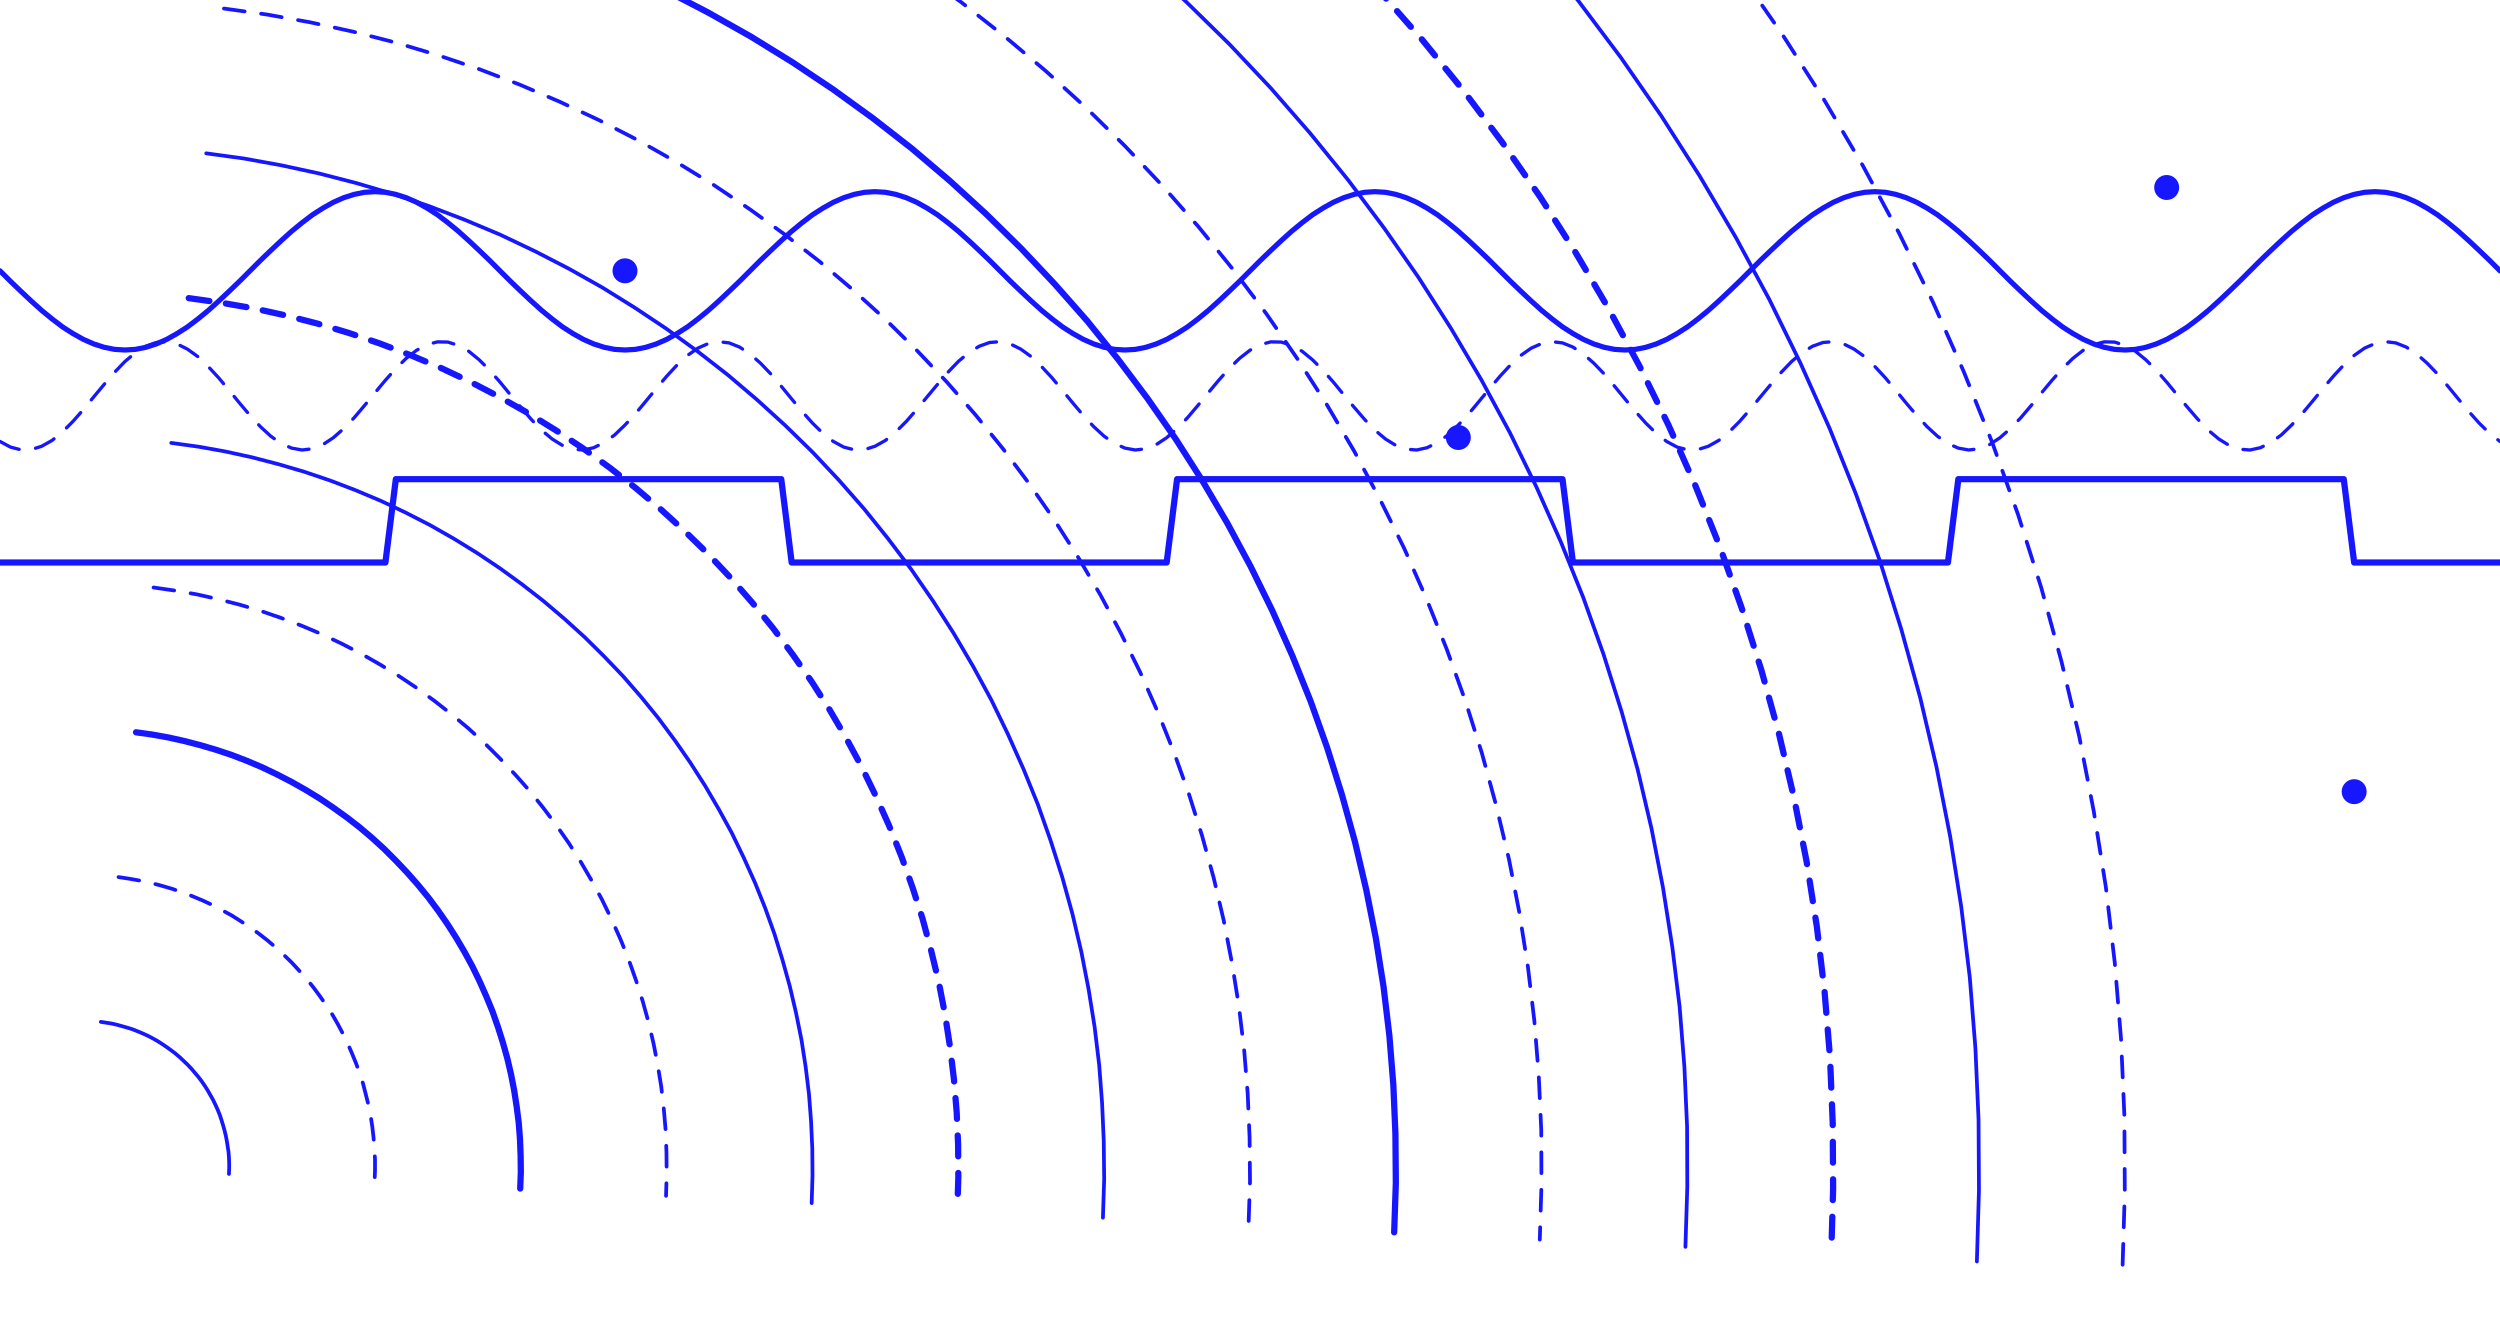
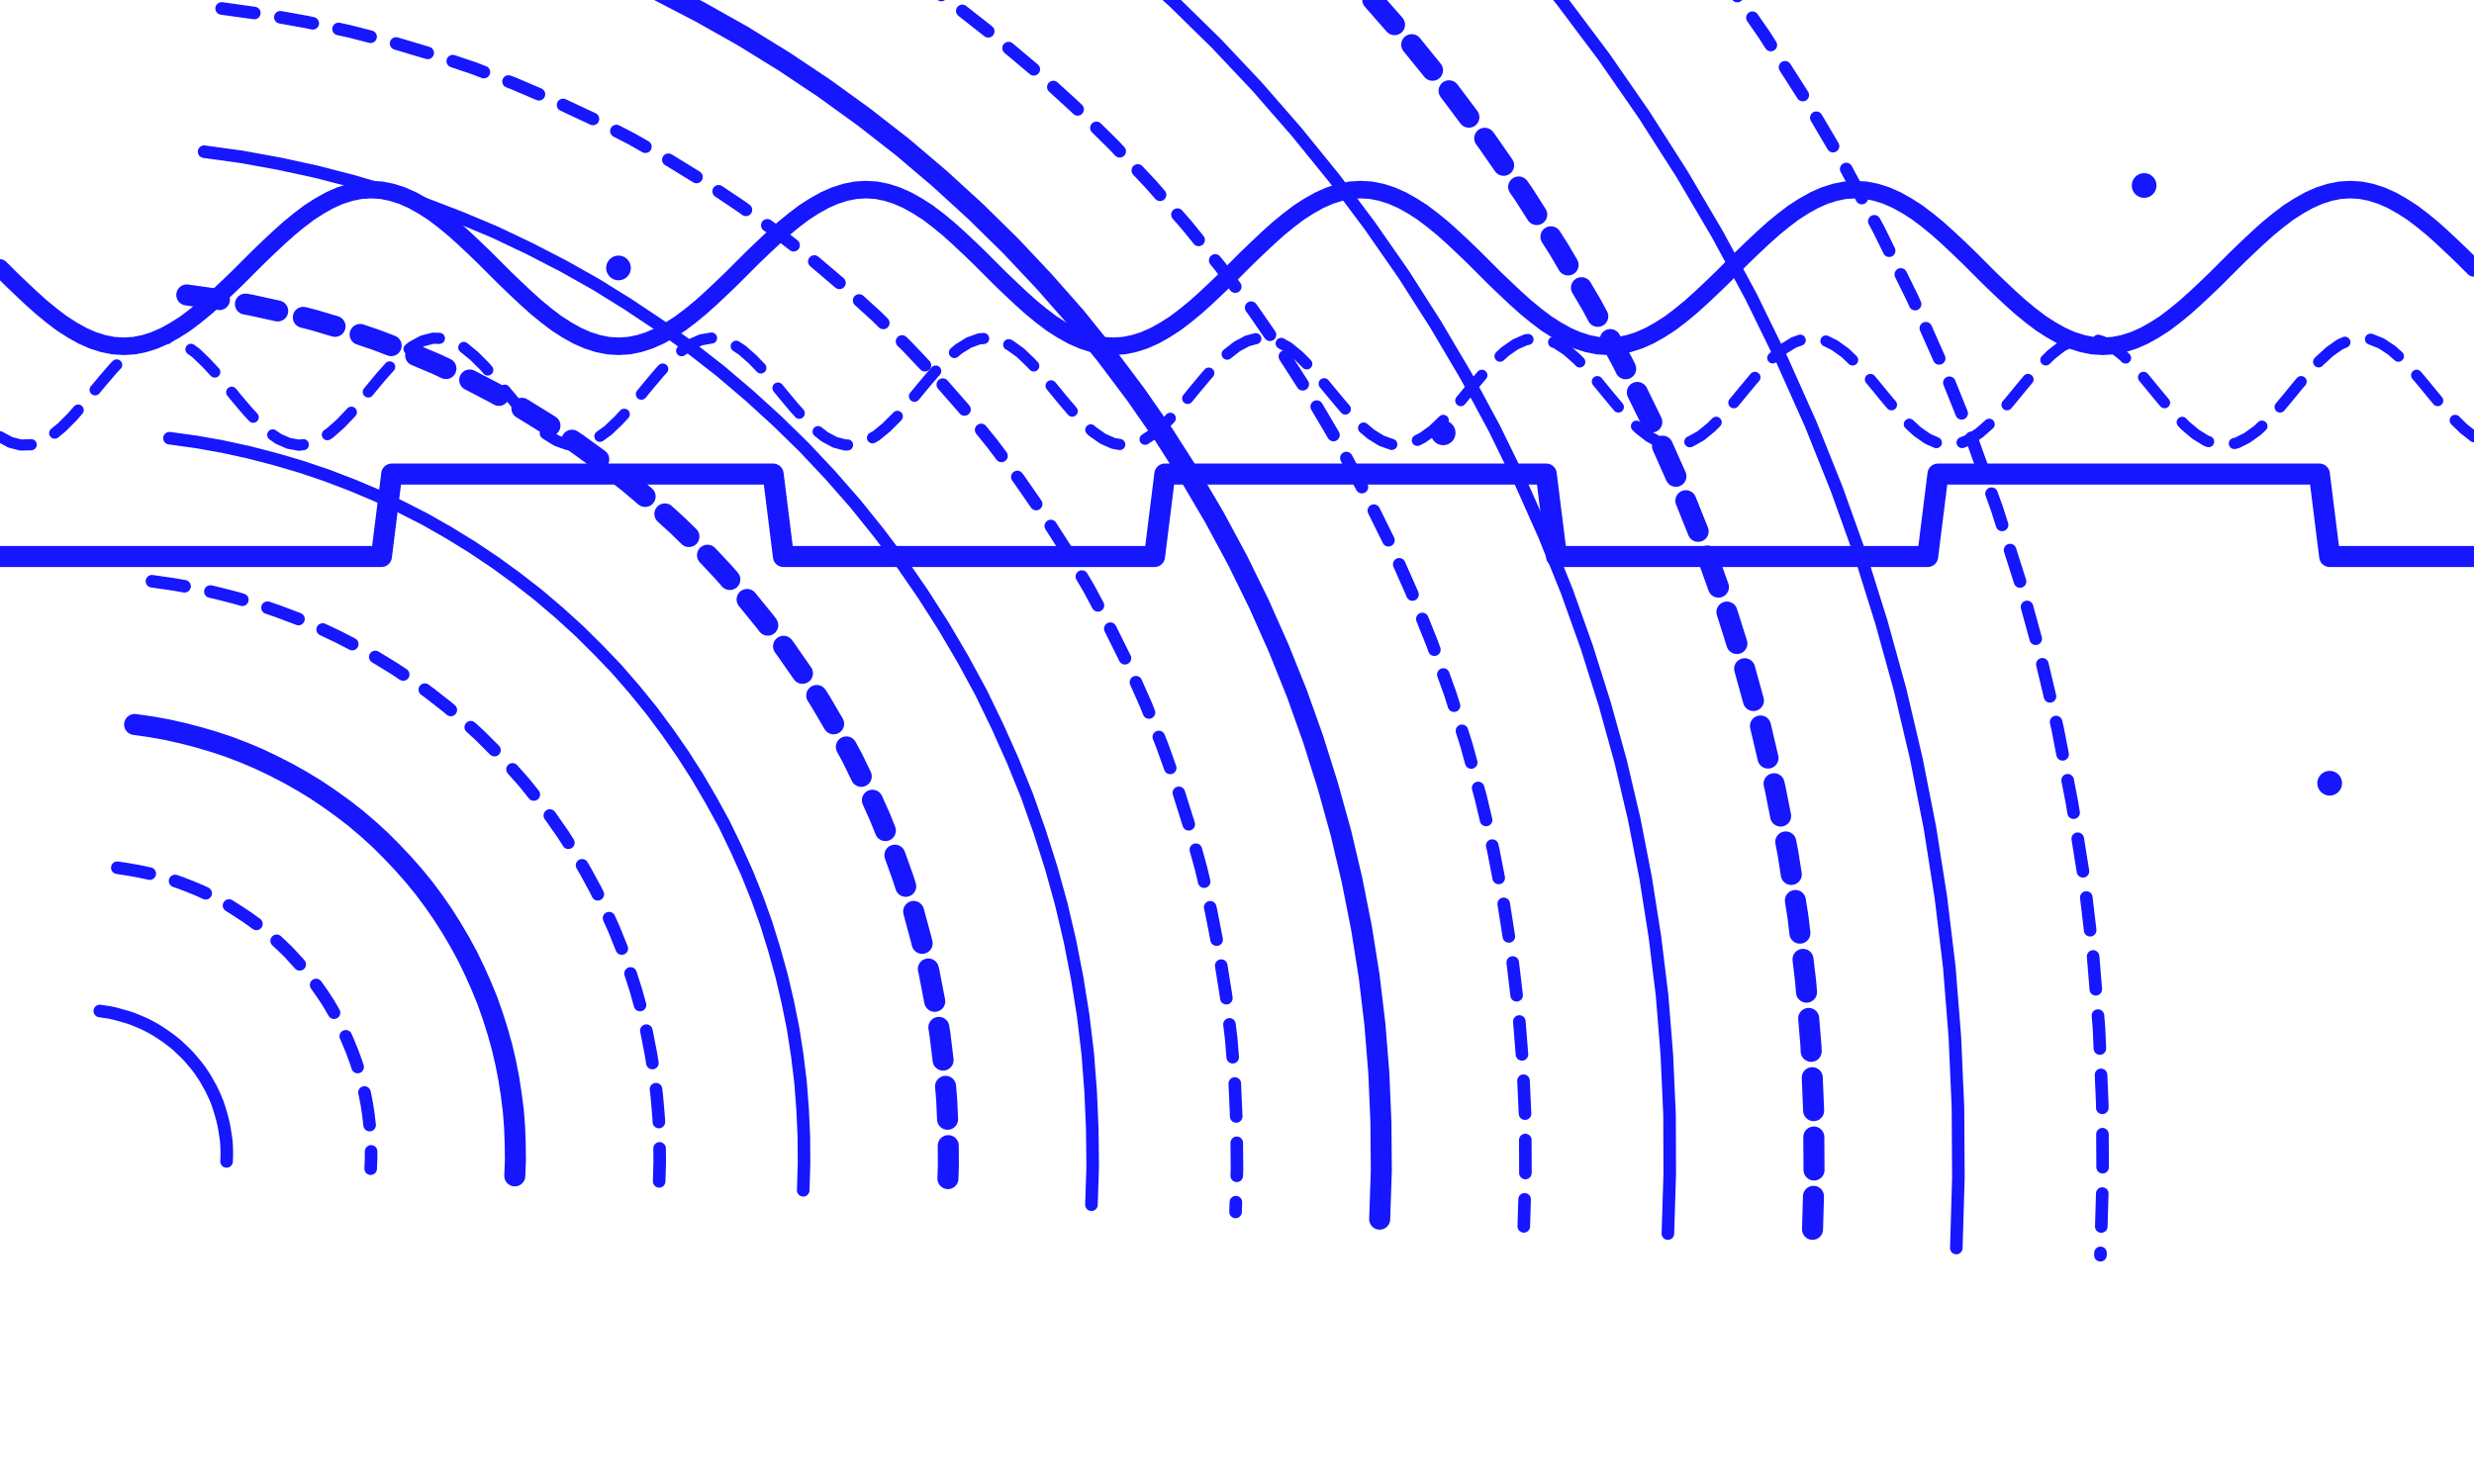
- <svg xmlns="http://www.w3.org/2000/svg" viewBox="0 0 1200 640" width="1200" height="640">
-   <path d="M48.4 490.5L51 490.9L53.6 491.3L56.2 491.9L58.7 492.6L61.2 493.3L63.7 494.1L66.2 495.1L68.6 496.1L71 497.2L73.3 498.4L75.6 499.7L77.8 501.1L80 502.6L82.1 504.1L84.2 505.7L86.2 507.4L88.1 509.2L90 511L91.8 512.9L93.5 514.9L95.2 516.9L96.8 519L98.3 521.2L99.7 523.4L101 525.7L102.3 528L103.4 530.3L104.5 532.7L105.5 535.2L106.3 537.6L107.1 540.2L107.8 542.7L108.4 545.2L108.9 547.8L109.3 550.4L109.7 553L109.9 555.6L110 558.3L110 560.9L109.9 563.5" fill="none" stroke="#1616FF" stroke-width="1.8" stroke-linejoin="round" stroke-linecap="round" />
-   <path d="M56.9 421L62.1 421.8L67.2 422.7L72.4 423.8L77.4 425.1L82.5 426.6L87.5 428.3L92.4 430.2L97.2 432.2L101.9 434.4L106.6 436.9L111.2 439.4L115.6 442.2L120 445.1L124.3 448.2L128.4 451.4L132.4 454.8L136.3 458.4L140 462L143.6 465.9L147.1 469.8L150.4 473.9L153.5 478.1L156.5 482.4L159.4 486.8L162 491.3L164.5 496L166.8 500.7L168.9 505.5L170.9 510.4L172.7 515.3L174.3 520.3L175.6 525.4L176.9 530.5L177.9 535.6L178.7 540.8L179.3 546L179.7 551.3L180 556.5L180 561.7L179.8 567" fill="none" stroke="#1616FF" stroke-width="1.8" stroke-dasharray="10 8" stroke-linejoin="round" stroke-linecap="round" />
-   <path d="M65.3 351.5L73.1 352.6L80.9 354L88.5 355.7L96.2 357.7L103.7 359.9L111.2 362.4L118.5 365.2L125.8 368.3L132.9 371.7L139.9 375.3L146.8 379.2L153.5 383.3L160 387.7L166.4 392.3L172.6 397.1L178.6 402.2L184.4 407.5L190 413.1L195.4 418.8L200.6 424.7L205.6 430.8L210.3 437.1L214.8 443.6L219 450.2L223 457L226.8 464L230.2 471L233.4 478.2L236.4 485.5L239 492.9L241.4 500.5L243.5 508L245.3 515.7L246.8 523.4L248 531.2L249 539L249.6 546.9L249.9 554.8L250 562.6L249.7 570.5" fill="none" stroke="#1616FF" stroke-width="3" stroke-linejoin="round" stroke-linecap="round" />
-   <path d="M73.7 282L84.1 283.5L94.5 285.3L104.7 287.6L114.9 290.2L125 293.2L134.9 296.6L144.7 300.3L154.4 304.4L163.9 308.9L173.2 313.7L182.3 318.9L191.3 324.4L200 330.2L208.5 336.4L216.8 342.9L224.8 349.6L232.6 356.7L240 364.1L247.2 371.7L254.2 379.6L260.8 387.8L267.1 396.2L273.1 404.8L278.7 413.6L284 422.7L289 431.9L293.6 441.4L297.9 451L301.8 460.7L305.3 470.6L308.5 480.6L311.3 490.7L313.7 500.9L315.7 511.2L317.4 521.6L318.6 532L319.5 542.5L319.9 553L320 563.5L319.7 574" fill="none" stroke="#1616FF" stroke-width="1.8" stroke-dasharray="10 8" stroke-linejoin="round" stroke-linecap="round" />
-   <path d="M82.2 212.6L95.2 214.4L108.1 216.7L120.9 219.5L133.6 222.8L146.2 226.5L158.6 230.7L170.9 235.4L183 240.5L194.8 246.1L206.5 252.1L217.9 258.6L229.1 265.5L240 272.8L250.6 280.5L261 288.6L271 297.1L280.7 305.9L290 315.1L299.1 324.6L307.7 334.5L316 344.7L323.8 355.2L331.3 366L338.4 377.1L345 388.4L351.3 399.9L357 411.7L362.4 423.7L367.3 435.9L371.7 448.2L375.6 460.8L379.1 473.4L382.1 486.2L384.7 499.1L386.7 512L388.3 525.1L389.3 538.1L389.9 551.3L390 564.4L389.6 577.5" fill="none" stroke="#1616FF" stroke-width="1.8" stroke-linejoin="round" stroke-linecap="round" />
-   <path d="M90.6 143.1L106.2 145.3L121.7 148L137.1 151.4L152.3 155.3L167.4 159.8L182.4 164.9L197.1 170.5L211.6 176.6L225.8 183.3L239.8 190.6L253.5 198.3L266.9 206.6L280 215.3L292.8 224.6L305.2 234.3L317.2 244.5L328.8 255.1L340.1 266.1L350.9 277.6L361.2 289.4L371.2 301.7L380.6 314.3L389.6 327.2L398.1 340.5L406 354L413.5 367.9L420.4 382.1L426.8 396.4L432.7 411.1L438 425.9L442.8 440.9L446.9 456.1L450.6 471.4L453.6 486.9L456 502.4L457.9 518.1L459.2 533.8L459.9 549.5L460 565.2L459.5 581" fill="none" stroke="#1616FF" stroke-width="3" stroke-dasharray="10 8" stroke-linejoin="round" stroke-linecap="round" />
-   <path d="M99 73.6L117.2 76.1L135.3 79.4L153.3 83.3L171.1 87.9L188.7 93.1L206.1 99L223.3 105.6L240.2 112.7L256.8 120.6L273.1 129L289.1 138L304.7 147.7L320 157.9L334.9 168.7L349.4 180L363.4 191.9L377 204.3L390.1 217.1L402.7 230.5L414.8 244.3L426.3 258.6L437.4 273.3L447.8 288.4L457.7 303.9L467 319.7L475.8 335.9L483.8 352.4L491.3 369.2L498.2 386.2L504.3 403.5L509.9 421.1L514.8 438.8L519 456.7L522.5 474.7L525.4 492.8L527.6 511.1L529 529.4L529.8 547.8L530 566.1L529.4 584.5" fill="none" stroke="#1616FF" stroke-width="1.8" stroke-linejoin="round" stroke-linecap="round" />
-   <path d="M107.5 4.1L128.3 7L148.9 10.7L169.5 15.2L189.8 20.4L209.9 26.4L229.8 33.1L249.4 40.6L268.8 48.9L287.8 57.8L306.4 67.4L324.7 77.8L342.6 88.8L360 100.5L377 112.8L393.6 125.7L409.6 139.3L425.1 153.4L440.1 168.2L454.5 183.4L468.3 199.2L481.5 215.5L494.1 232.3L506.1 249.6L517.4 267.3L528.1 285.4L538 303.9L547.3 322.7L555.8 341.9L563.6 361.4L570.7 381.2L577 401.2L582.6 421.5L587.4 441.9L591.4 462.5L594.7 483.2L597.2 504.1L598.9 525L599.8 546L600 567L599.3 588" fill="none" stroke="#1616FF" stroke-width="1.8" stroke-dasharray="10 8" stroke-linejoin="round" stroke-linecap="round" />
-   <path d="M115.9 -65.4L139.3 -62.1L162.6 -58L185.6 -52.9L208.5 -47L231.2 -40.3L253.5 -32.7L275.6 -24.3L297.3 -15L318.7 -5L339.7 5.9L360.3 17.5L380.4 29.9L400 43L419.2 56.9L437.8 71.4L455.8 86.7L473.2 102.6L490.1 119.2L506.3 136.4L521.9 154.1L536.7 172.5L550.9 191.4L564.4 210.8L577.1 230.7L589.1 251.1L600.3 271.9L610.7 293.1L620.3 314.7L629.1 336.6L637 358.8L644.1 381.4L650.4 404.1L655.8 427.1L660.4 450.3L664.1 473.6L666.9 497.1L668.8 520.7L669.8 544.3L670 567.9L669.2 591.5" fill="none" stroke="#1616FF" stroke-width="3" stroke-linejoin="round" stroke-linecap="round" />
-   <path d="M124.4 -134.9L150.3 -131.2L176.2 -126.6L201.8 -121L227.2 -114.5L252.4 -107L277.3 -98.6L301.8 -89.2L325.9 -78.9L349.7 -67.8L373 -55.7L395.9 -42.8L418.2 -29L440 -14.4L461.3 1L481.9 17.2L502 34.1L521.4 51.8L540.1 70.2L558.1 89.3L575.4 109L591.9 129.4L607.7 150.4L622.6 172L636.8 194.1L650.1 216.7L662.5 239.9L674.1 263.4L684.7 287.4L694.5 311.8L703.4 336.5L711.3 361.5L718.2 386.8L724.3 412.4L729.3 438.1L733.4 464.1L736.5 490.1L738.6 516.3L739.8 542.5L739.9 568.7L739.1 595" fill="none" stroke="#1616FF" stroke-width="1.8" stroke-dasharray="10 8" stroke-linejoin="round" stroke-linecap="round" />
-   <path d="M132.8 -204.4L161.4 -200.4L189.8 -195.3L218 -189.1L246 -181.9L273.6 -173.7L301 -164.4L328 -154.1L354.5 -142.8L380.7 -130.5L406.3 -117.3L431.4 -103.1L456 -87.9L480 -71.9L503.4 -54.9L526.1 -37.1L548.2 -18.5L569.5 1L590.1 21.2L609.9 42.2L628.9 64L647.1 86.4L664.4 109.5L680.9 133.2L696.4 157.5L711.1 182.4L724.8 207.8L737.5 233.8L749.2 260.1L760 286.9L769.7 314.1L778.4 341.7L786.1 369.5L792.7 397.6L798.2 425.9L802.7 454.5L806.2 483.1L808.5 511.9L809.8 540.8L809.9 569.6L809 598.5" fill="none" stroke="#1616FF" stroke-width="1.8" stroke-linejoin="round" stroke-linecap="round" />
-   <path d="M141.2 -273.9L172.4 -269.5L203.4 -264L234.2 -257.2L264.7 -249.4L294.9 -240.4L324.7 -230.3L354.1 -219L383.1 -206.7L411.6 -193.3L439.6 -178.9L467 -163.4L493.9 -146.8L520 -129.3L545.5 -110.8L570.3 -91.4L594.4 -71.1L617.7 -49.8L640.1 -27.8L661.7 -4.8L682.5 18.9L702.3 43.3L721.2 68.5L739.2 94.4L756.1 120.9L772.1 148.1L787 175.8L800.9 204.1L813.7 232.9L825.4 262.1L836 291.8L845.5 321.8L853.9 352.2L861.1 382.8L867.2 413.7L872.1 444.9L875.8 476.1L878.4 507.5L879.7 539L879.9 570.5L879 602" fill="none" stroke="#1616FF" stroke-width="3" stroke-dasharray="10 8" stroke-linejoin="round" stroke-linecap="round" />
-   <path d="M149.7 -343.4L183.4 -338.6L217 -332.6L250.4 -325.3L283.4 -316.8L316.1 -307.1L348.4 -296.1L380.3 -284L411.7 -270.6L442.6 -256.1L472.9 -240.4L502.6 -223.6L531.7 -205.7L560 -186.8L587.7 -166.7L614.5 -145.7L640.6 -123.7L665.8 -100.7L690.1 -76.7L713.5 -51.9L736 -26.2L757.5 0.3L778 27.6L797.4 55.6L815.8 84.4L833.1 113.8L849.3 143.8L864.3 174.5L878.2 205.6L890.9 237.3L902.4 269.4L912.6 302L921.7 334.9L929.5 368.1L936.1 401.6L941.4 435.3L945.5 469.2L948.2 503.2L949.7 537.3L949.9 571.4L948.9 605.5" fill="none" stroke="#1616FF" stroke-width="1.8" stroke-linejoin="round" stroke-linecap="round" />
-   <path d="M158.1 -412.9L194.5 -407.7L230.7 -401.3L266.6 -393.5L302.1 -384.3L337.4 -373.8L372.2 -362L406.5 -348.9L440.3 -334.5L473.6 -318.9L506.2 -302L538.2 -283.9L569.5 -264.6L600 -244.2L629.8 -222.6L658.7 -200L686.8 -176.3L713.9 -151.5L740.1 -125.7L765.3 -99L789.5 -71.3L812.7 -42.8L834.7 -13.4L855.7 16.8L875.5 47.8L894.1 79.4L911.5 111.8L927.7 144.8L942.6 178.4L956.3 212.5L968.7 247.1L979.8 282.1L989.5 317.5L998 353.3L1005 389.4L1010.8 425.7L1015.1 462.2L1018.1 498.8L1019.7 535.5L1019.9 572.2L1018.8 609" fill="none" stroke="#1616FF" stroke-width="1.8" stroke-dasharray="10 8" stroke-linejoin="round" stroke-linecap="round" />
-   <path d="M0 130L5 135L10 139.8L15 144.5L20 149L25 153.1L30 156.9L35 160.1L40 162.9L45 165.1L50 166.7L55 167.7L60 168L65 167.7L70 166.7L75 165.1L80 162.9L85 160.1L90 156.9L95 153.1L100 149L105 144.5L110 139.8L115 135L120 130L125 125L130 120.2L135 115.5L140 111L145 106.9L150 103.1L155 99.9L160 97.1L165 94.9L170 93.3L175 92.3L180 92L185 92.3L190 93.3L195 94.9L200 97.1L205 99.9L210 103.1L215 106.9L220 111L225 115.5L230 120.2L235 125L240 130L245 135L250 139.8L255 144.5L260 149L265 153.1L270 156.9L275 160.1L280 162.9L285 165.1L290 166.7L295 167.7L300 168L305 167.7L310 166.7L315 165.1L320 162.9L325 160.1L330 156.9L335 153.1L340 149L345 144.5L350 139.8L355 135L360 130L365 125L370 120.2L375 115.5L380 111L385 106.9L390 103.1L395 99.9L400 97.1L405 94.9L410 93.3L415 92.3L420 92L425 92.3L430 93.3L435 94.9L440 97.1L445 99.9L450 103.1L455 106.9L460 111L465 115.5L470 120.2L475 125L480 130L485 135L490 139.8L495 144.5L500 149L505 153.1L510 156.9L515 160.1L520 162.9L525 165.1L530 166.7L535 167.7L540 168L545 167.7L550 166.7L555 165.1L560 162.9L565 160.1L570 156.9L575 153.1L580 149L585 144.5L590 139.8L595 135L600 130L605 125L610 120.2L615 115.5L620 111L625 106.9L630 103.1L635 99.9L640 97.1L645 94.9L650 93.3L655 92.3L660 92L665 92.3L670 93.3L675 94.9L680 97.1L685 99.9L690 103.1L695 106.9L700 111L705 115.5L710 120.2L715 125L720 130L725 135L730 139.8L735 144.5L740 149L745 153.1L750 156.9L755 160.1L760 162.9L765 165.1L770 166.7L775 167.7L780 168L785 167.7L790 166.7L795 165.1L800 162.9L805 160.1L810 156.9L815 153.1L820 149L825 144.5L830 139.8L835 135L840 130L845 125L850 120.2L855 115.5L860 111L865 106.9L870 103.1L875 99.9L880 97.1L885 94.9L890 93.3L895 92.3L900 92L905 92.3L910 93.3L915 94.9L920 97.1L925 99.9L930 103.1L935 106.9L940 111L945 115.5L950 120.2L955 125L960 130L965 135L970 139.8L975 144.5L980 149L985 153.1L990 156.9L995 160.1L1000 162.9L1005 165.1L1010 166.7L1015 167.7L1020 168L1025 167.7L1030 166.7L1035 165.1L1040 162.9L1045 160.1L1050 156.9L1055 153.1L1060 149L1065 144.5L1070 139.8L1075 135L1080 130L1085 125L1090 120.2L1095 115.5L1100 111L1105 106.9L1110 103.1L1115 99.9L1120 97.1L1125 94.9L1130 93.3L1135 92.3L1140 92L1145 92.3L1150 93.3L1155 94.9L1160 97.1L1165 99.9L1170 103.1L1175 106.9L1180 111L1185 115.5L1190 120.2L1195 125L1200 130" fill="none" stroke="#1616FF" stroke-width="2.5" stroke-linejoin="round" stroke-linecap="round" />
-   <path d="M0 211.9L5 214.6L10 215.9L15 215.8L20 214.2L25 211.4L30 207.3L35 202.3L40 196.6L45 190.5L50 184.5L55 178.7L60 173.5L65 169.3L70 166.2L75 164.4L80 164L85 165.1L90 167.6L95 171.2L100 176L105 181.4L110 187.4L115 193.5L120 199.4L125 204.8L130 209.4L135 212.9L140 215.1L145 216L150 215.4L155 213.4L160 210.1L165 205.7L170 200.5L175 194.6L180 188.5L185 182.5L190 176.9L195 172L200 168.1L205 165.4L210 164.1L215 164.2L220 165.8L225 168.6L230 172.7L235 177.7L240 183.4L245 189.5L250 195.5L255 201.3L260 206.5L265 210.7L270 213.8L275 215.6L280 216L285 214.9L290 212.4L295 208.8L300 204L305 198.6L310 192.6L315 186.5L320 180.6L325 175.2L330 170.6L335 167.1L340 164.9L345 164L350 164.6L355 166.6L360 169.9L365 174.3L370 179.5L375 185.4L380 191.5L385 197.5L390 203.1L395 208L400 211.9L405 214.6L410 215.9L415 215.8L420 214.2L425 211.4L430 207.3L435 202.3L440 196.6L445 190.5L450 184.5L455 178.7L460 173.5L465 169.3L470 166.2L475 164.4L480 164L485 165.1L490 167.6L495 171.2L500 176L505 181.4L510 187.4L515 193.5L520 199.4L525 204.8L530 209.4L535 212.9L540 215.1L545 216L550 215.4L555 213.4L560 210.1L565 205.7L570 200.5L575 194.6L580 188.5L585 182.5L590 176.9L595 172L600 168.1L605 165.4L610 164.1L615 164.2L620 165.8L625 168.6L630 172.7L635 177.7L640 183.4L645 189.5L650 195.5L655 201.3L660 206.5L665 210.7L670 213.8L675 215.6L680 216L685 214.9L690 212.4L695 208.8L700 204L705 198.6L710 192.6L715 186.5L720 180.6L725 175.2L730 170.6L735 167.1L740 164.9L745 164L750 164.6L755 166.6L760 169.9L765 174.3L770 179.5L775 185.4L780 191.5L785 197.5L790 203.1L795 208L800 211.9L805 214.6L810 215.9L815 215.8L820 214.2L825 211.4L830 207.3L835 202.3L840 196.6L845 190.5L850 184.5L855 178.7L860 173.5L865 169.3L870 166.2L875 164.4L880 164L885 165.1L890 167.6L895 171.2L900 176L905 181.4L910 187.4L915 193.5L920 199.4L925 204.8L930 209.4L935 212.9L940 215.1L945 216L950 215.4L955 213.4L960 210.1L965 205.7L970 200.5L975 194.6L980 188.5L985 182.5L990 176.9L995 172L1000 168.1L1005 165.4L1010 164.1L1015 164.2L1020 165.8L1025 168.6L1030 172.7L1035 177.7L1040 183.4L1045 189.5L1050 195.5L1055 201.3L1060 206.5L1065 210.7L1070 213.8L1075 215.6L1080 216L1085 214.9L1090 212.4L1095 208.8L1100 204L1105 198.6L1110 192.6L1115 186.5L1120 180.6L1125 175.2L1130 170.6L1135 167.1L1140 164.9L1145 164L1150 164.6L1155 166.6L1160 169.9L1165 174.3L1170 179.5L1175 185.4L1180 191.5L1185 197.5L1190 203.1L1195 208L1200 211.9" fill="none" stroke="#1616FF" stroke-width="1.6" stroke-dasharray="10 8" stroke-linejoin="round" stroke-linecap="round" />
-   <path d="M0 270L5 270L10 270L15 270L20 270L25 270L30 270L35 270L40 270L45 270L50 270L55 270L60 270L65 270L70 270L75 270L80 270L85 270L90 270L95 270L100 270L105 270L110 270L115 270L120 270L125 270L130 270L135 270L140 270L145 270L150 270L155 270L160 270L165 270L170 270L175 270L180 270L185 270L190 230L195 230L200 230L205 230L210 230L215 230L220 230L225 230L230 230L235 230L240 230L245 230L250 230L255 230L260 230L265 230L270 230L275 230L280 230L285 230L290 230L295 230L300 230L305 230L310 230L315 230L320 230L325 230L330 230L335 230L340 230L345 230L350 230L355 230L360 230L365 230L370 230L375 230L380 270L385 270L390 270L395 270L400 270L405 270L410 270L415 270L420 270L425 270L430 270L435 270L440 270L445 270L450 270L455 270L460 270L465 270L470 270L475 270L480 270L485 270L490 270L495 270L500 270L505 270L510 270L515 270L520 270L525 270L530 270L535 270L540 270L545 270L550 270L555 270L560 270L565 230L570 230L575 230L580 230L585 230L590 230L595 230L600 230L605 230L610 230L615 230L620 230L625 230L630 230L635 230L640 230L645 230L650 230L655 230L660 230L665 230L670 230L675 230L680 230L685 230L690 230L695 230L700 230L705 230L710 230L715 230L720 230L725 230L730 230L735 230L740 230L745 230L750 230L755 270L760 270L765 270L770 270L775 270L780 270L785 270L790 270L795 270L800 270L805 270L810 270L815 270L820 270L825 270L830 270L835 270L840 270L845 270L850 270L855 270L860 270L865 270L870 270L875 270L880 270L885 270L890 270L895 270L900 270L905 270L910 270L915 270L920 270L925 270L930 270L935 270L940 230L945 230L950 230L955 230L960 230L965 230L970 230L975 230L980 230L985 230L990 230L995 230L1000 230L1005 230L1010 230L1015 230L1020 230L1025 230L1030 230L1035 230L1040 230L1045 230L1050 230L1055 230L1060 230L1065 230L1070 230L1075 230L1080 230L1085 230L1090 230L1095 230L1100 230L1105 230L1110 230L1115 230L1120 230L1125 230L1130 270L1135 270L1140 270L1145 270L1150 270L1155 270L1160 270L1165 270L1170 270L1175 270L1180 270L1185 270L1190 270L1195 270L1200 270" fill="none" stroke="#1616FF" stroke-width="3" stroke-linejoin="round" stroke-linecap="round" />
+ <svg xmlns="http://www.w3.org/2000/svg" viewBox="0 0 1200 720" width="1200" height="720">
+   <path d="M48.4 490.5L51 490.9L53.6 491.3L56.2 491.9L58.7 492.6L61.2 493.3L63.7 494.1L66.2 495.1L68.6 496.1L71 497.2L73.3 498.4L75.6 499.7L77.8 501.1L80 502.6L82.1 504.1L84.2 505.7L86.2 507.4L88.1 509.2L90 511L91.8 512.9L93.5 514.9L95.2 516.9L96.8 519L98.3 521.2L99.7 523.4L101 525.7L102.3 528L103.4 530.3L104.5 532.7L105.5 535.2L106.3 537.6L107.1 540.2L107.8 542.7L108.4 545.2L108.9 547.8L109.3 550.4L109.7 553L109.9 555.6L110 558.3L110 560.9L109.9 563.5" fill="none" stroke="#1616FF" stroke-width="6.1" stroke-linejoin="round" stroke-linecap="round" />
+   <path d="M56.9 421L62.1 421.8L67.2 422.7L72.4 423.8L77.4 425.1L82.5 426.6L87.5 428.3L92.4 430.2L97.2 432.2L101.9 434.4L106.6 436.9L111.2 439.4L115.6 442.2L120 445.1L124.3 448.2L128.4 451.4L132.4 454.8L136.3 458.4L140 462L143.6 465.9L147.1 469.8L150.4 473.9L153.5 478.1L156.5 482.4L159.4 486.8L162 491.3L164.5 496L166.8 500.7L168.9 505.5L170.9 510.4L172.7 515.3L174.3 520.3L175.6 525.4L176.9 530.5L177.9 535.6L178.7 540.8L179.3 546L179.7 551.3L180 556.5L180 561.7L179.8 567" fill="none" stroke="#1616FF" stroke-width="6.1" stroke-dasharray="16 12.8" stroke-linejoin="round" stroke-linecap="round" />
+   <path d="M65.3 351.5L73.1 352.6L80.9 354L88.5 355.7L96.2 357.7L103.7 359.9L111.2 362.4L118.5 365.2L125.8 368.3L132.9 371.7L139.9 375.3L146.8 379.2L153.5 383.3L160 387.7L166.4 392.3L172.6 397.1L178.6 402.2L184.4 407.5L190 413.1L195.4 418.8L200.6 424.7L205.6 430.8L210.3 437.1L214.8 443.6L219 450.2L223 457L226.8 464L230.2 471L233.4 478.2L236.4 485.5L239 492.9L241.4 500.5L243.5 508L245.3 515.7L246.8 523.4L248 531.2L249 539L249.6 546.9L249.9 554.8L250 562.6L249.7 570.5" fill="none" stroke="#1616FF" stroke-width="10.2" stroke-linejoin="round" stroke-linecap="round" />
+   <path d="M73.7 282L84.1 283.5L94.5 285.3L104.7 287.6L114.9 290.2L125 293.2L134.9 296.6L144.7 300.3L154.4 304.4L163.9 308.9L173.2 313.7L182.3 318.9L191.3 324.4L200 330.2L208.5 336.4L216.8 342.9L224.8 349.6L232.6 356.7L240 364.1L247.2 371.7L254.2 379.6L260.8 387.8L267.1 396.2L273.1 404.8L278.7 413.6L284 422.7L289 431.9L293.6 441.4L297.9 451L301.8 460.7L305.3 470.6L308.5 480.6L311.3 490.7L313.7 500.9L315.7 511.2L317.4 521.6L318.6 532L319.5 542.5L319.9 553L320 563.5L319.7 574" fill="none" stroke="#1616FF" stroke-width="6.1" stroke-dasharray="16 12.8" stroke-linejoin="round" stroke-linecap="round" />
+   <path d="M82.2 212.6L95.2 214.4L108.1 216.7L120.9 219.5L133.6 222.8L146.2 226.5L158.6 230.7L170.9 235.4L183 240.5L194.8 246.1L206.5 252.1L217.9 258.6L229.1 265.5L240 272.8L250.6 280.5L261 288.6L271 297.1L280.7 305.9L290 315.1L299.1 324.6L307.7 334.5L316 344.7L323.8 355.2L331.3 366L338.4 377.1L345 388.4L351.3 399.9L357 411.7L362.4 423.7L367.3 435.9L371.7 448.2L375.6 460.8L379.1 473.4L382.1 486.2L384.7 499.1L386.7 512L388.3 525.1L389.3 538.1L389.9 551.3L390 564.4L389.6 577.5" fill="none" stroke="#1616FF" stroke-width="6.1" stroke-linejoin="round" stroke-linecap="round" />
+   <path d="M90.6 143.1L106.2 145.3L121.7 148L137.1 151.4L152.3 155.3L167.4 159.8L182.4 164.9L197.1 170.5L211.6 176.6L225.8 183.3L239.8 190.6L253.5 198.3L266.9 206.6L280 215.3L292.8 224.6L305.2 234.3L317.2 244.5L328.8 255.1L340.1 266.1L350.9 277.6L361.2 289.4L371.2 301.7L380.6 314.3L389.6 327.2L398.1 340.5L406 354L413.5 367.9L420.4 382.1L426.8 396.4L432.7 411.1L438 425.9L442.8 440.9L446.9 456.1L450.6 471.4L453.6 486.9L456 502.4L457.9 518.1L459.2 533.8L459.9 549.5L460 565.2L459.5 581" fill="none" stroke="#1616FF" stroke-width="10.2" stroke-dasharray="16 12.8" stroke-linejoin="round" stroke-linecap="round" />
+   <path d="M99 73.6L117.2 76.1L135.3 79.4L153.3 83.3L171.1 87.9L188.7 93.1L206.1 99L223.3 105.6L240.2 112.7L256.8 120.6L273.1 129L289.1 138L304.7 147.7L320 157.9L334.9 168.7L349.4 180L363.4 191.9L377 204.3L390.1 217.1L402.7 230.5L414.8 244.3L426.3 258.6L437.4 273.3L447.8 288.4L457.7 303.9L467 319.7L475.8 335.9L483.8 352.4L491.3 369.2L498.2 386.2L504.3 403.5L509.9 421.1L514.8 438.8L519 456.7L522.5 474.7L525.4 492.8L527.6 511.1L529 529.4L529.8 547.8L530 566.1L529.4 584.5" fill="none" stroke="#1616FF" stroke-width="6.1" stroke-linejoin="round" stroke-linecap="round" />
+   <path d="M107.5 4.1L128.3 7L148.9 10.7L169.5 15.2L189.8 20.4L209.9 26.4L229.8 33.1L249.4 40.6L268.8 48.9L287.8 57.8L306.4 67.4L324.7 77.8L342.6 88.8L360 100.5L377 112.8L393.6 125.7L409.6 139.3L425.1 153.4L440.1 168.2L454.5 183.4L468.3 199.2L481.5 215.5L494.1 232.3L506.1 249.6L517.4 267.3L528.1 285.4L538 303.9L547.3 322.7L555.8 341.9L563.6 361.4L570.7 381.2L577 401.2L582.6 421.5L587.4 441.9L591.4 462.5L594.7 483.2L597.2 504.1L598.9 525L599.8 546L600 567L599.3 588" fill="none" stroke="#1616FF" stroke-width="6.1" stroke-dasharray="16 12.8" stroke-linejoin="round" stroke-linecap="round" />
+   <path d="M115.9 -65.4L139.3 -62.1L162.6 -58L185.6 -52.9L208.5 -47L231.2 -40.3L253.5 -32.7L275.6 -24.3L297.3 -15L318.7 -5L339.7 5.9L360.3 17.5L380.4 29.9L400 43L419.2 56.9L437.8 71.4L455.8 86.7L473.2 102.6L490.1 119.2L506.3 136.4L521.9 154.1L536.7 172.5L550.9 191.4L564.4 210.8L577.1 230.7L589.1 251.1L600.3 271.9L610.7 293.1L620.3 314.7L629.1 336.6L637 358.8L644.1 381.4L650.4 404.1L655.8 427.1L660.4 450.3L664.1 473.6L666.9 497.1L668.8 520.7L669.8 544.3L670 567.9L669.2 591.5" fill="none" stroke="#1616FF" stroke-width="10.2" stroke-linejoin="round" stroke-linecap="round" />
+   <path d="M124.4 -134.9L150.3 -131.2L176.2 -126.6L201.8 -121L227.2 -114.5L252.4 -107L277.3 -98.6L301.8 -89.2L325.9 -78.9L349.7 -67.8L373 -55.7L395.9 -42.8L418.2 -29L440 -14.4L461.3 1L481.9 17.2L502 34.1L521.4 51.8L540.1 70.2L558.1 89.3L575.4 109L591.9 129.4L607.7 150.4L622.6 172L636.8 194.1L650.1 216.7L662.5 239.9L674.1 263.4L684.7 287.4L694.5 311.8L703.4 336.5L711.3 361.5L718.2 386.8L724.3 412.4L729.3 438.1L733.4 464.1L736.5 490.1L738.6 516.3L739.8 542.5L739.9 568.7L739.1 595" fill="none" stroke="#1616FF" stroke-width="6.1" stroke-dasharray="16 12.8" stroke-linejoin="round" stroke-linecap="round" />
+   <path d="M132.8 -204.4L161.4 -200.4L189.8 -195.3L218 -189.1L246 -181.9L273.6 -173.7L301 -164.4L328 -154.1L354.5 -142.8L380.7 -130.5L406.3 -117.3L431.4 -103.1L456 -87.9L480 -71.9L503.4 -54.9L526.1 -37.1L548.2 -18.5L569.5 1L590.1 21.2L609.9 42.2L628.9 64L647.1 86.4L664.4 109.5L680.9 133.2L696.4 157.5L711.1 182.4L724.8 207.8L737.5 233.8L749.2 260.1L760 286.9L769.7 314.1L778.4 341.7L786.1 369.5L792.7 397.6L798.2 425.9L802.7 454.5L806.2 483.1L808.5 511.9L809.8 540.8L809.9 569.6L809 598.5" fill="none" stroke="#1616FF" stroke-width="6.1" stroke-linejoin="round" stroke-linecap="round" />
+   <path d="M141.2 -273.9L172.4 -269.5L203.4 -264L234.2 -257.2L264.7 -249.4L294.9 -240.4L324.7 -230.3L354.1 -219L383.1 -206.7L411.6 -193.3L439.6 -178.9L467 -163.4L493.9 -146.8L520 -129.3L545.5 -110.8L570.3 -91.4L594.4 -71.1L617.7 -49.8L640.1 -27.8L661.7 -4.8L682.5 18.9L702.3 43.3L721.2 68.5L739.2 94.4L756.1 120.9L772.1 148.1L787 175.8L800.9 204.1L813.7 232.9L825.4 262.1L836 291.8L845.5 321.8L853.9 352.2L861.1 382.8L867.2 413.7L872.1 444.9L875.8 476.1L878.4 507.5L879.7 539L879.9 570.5L879 602" fill="none" stroke="#1616FF" stroke-width="10.2" stroke-dasharray="16 12.8" stroke-linejoin="round" stroke-linecap="round" />
+   <path d="M149.7 -343.4L183.4 -338.6L217 -332.6L250.4 -325.3L283.4 -316.8L316.1 -307.1L348.4 -296.1L380.3 -284L411.7 -270.6L442.6 -256.1L472.9 -240.4L502.6 -223.6L531.7 -205.7L560 -186.8L587.7 -166.7L614.5 -145.7L640.6 -123.7L665.8 -100.7L690.1 -76.7L713.5 -51.9L736 -26.2L757.5 0.3L778 27.6L797.4 55.6L815.8 84.4L833.1 113.8L849.3 143.8L864.3 174.5L878.2 205.6L890.9 237.3L902.4 269.4L912.6 302L921.7 334.9L929.5 368.1L936.1 401.6L941.4 435.3L945.5 469.2L948.2 503.2L949.7 537.3L949.9 571.4L948.9 605.5" fill="none" stroke="#1616FF" stroke-width="6.1" stroke-linejoin="round" stroke-linecap="round" />
+   <path d="M158.1 -412.9L194.5 -407.7L230.7 -401.3L266.6 -393.5L302.1 -384.3L337.4 -373.8L372.2 -362L406.5 -348.9L440.3 -334.5L473.6 -318.9L506.2 -302L538.2 -283.9L569.5 -264.6L600 -244.2L629.8 -222.6L658.7 -200L686.8 -176.3L713.9 -151.5L740.1 -125.7L765.3 -99L789.5 -71.3L812.7 -42.8L834.7 -13.4L855.7 16.8L875.5 47.8L894.1 79.4L911.5 111.8L927.7 144.8L942.6 178.4L956.3 212.5L968.7 247.1L979.8 282.1L989.5 317.5L998 353.3L1005 389.4L1010.8 425.7L1015.1 462.2L1018.1 498.8L1019.7 535.5L1019.9 572.2L1018.8 609" fill="none" stroke="#1616FF" stroke-width="6.1" stroke-dasharray="16 12.8" stroke-linejoin="round" stroke-linecap="round" />
+   <path d="M0 130L5 135L10 139.8L15 144.5L20 149L25 153.1L30 156.9L35 160.1L40 162.9L45 165.1L50 166.7L55 167.7L60 168L65 167.7L70 166.7L75 165.1L80 162.9L85 160.1L90 156.9L95 153.1L100 149L105 144.5L110 139.8L115 135L120 130L125 125L130 120.2L135 115.5L140 111L145 106.9L150 103.1L155 99.9L160 97.1L165 94.9L170 93.3L175 92.3L180 92L185 92.3L190 93.3L195 94.9L200 97.1L205 99.9L210 103.1L215 106.9L220 111L225 115.5L230 120.2L235 125L240 130L245 135L250 139.8L255 144.5L260 149L265 153.1L270 156.9L275 160.1L280 162.9L285 165.1L290 166.7L295 167.7L300 168L305 167.7L310 166.7L315 165.1L320 162.9L325 160.1L330 156.9L335 153.1L340 149L345 144.5L350 139.8L355 135L360 130L365 125L370 120.2L375 115.5L380 111L385 106.9L390 103.1L395 99.9L400 97.1L405 94.9L410 93.3L415 92.3L420 92L425 92.3L430 93.3L435 94.9L440 97.1L445 99.9L450 103.1L455 106.9L460 111L465 115.5L470 120.2L475 125L480 130L485 135L490 139.8L495 144.5L500 149L505 153.1L510 156.9L515 160.1L520 162.9L525 165.1L530 166.7L535 167.7L540 168L545 167.7L550 166.7L555 165.1L560 162.9L565 160.1L570 156.9L575 153.1L580 149L585 144.5L590 139.8L595 135L600 130L605 125L610 120.2L615 115.5L620 111L625 106.9L630 103.1L635 99.9L640 97.1L645 94.9L650 93.3L655 92.3L660 92L665 92.3L670 93.3L675 94.9L680 97.1L685 99.9L690 103.1L695 106.9L700 111L705 115.5L710 120.2L715 125L720 130L725 135L730 139.8L735 144.5L740 149L745 153.1L750 156.9L755 160.1L760 162.9L765 165.1L770 166.7L775 167.7L780 168L785 167.7L790 166.7L795 165.1L800 162.9L805 160.1L810 156.9L815 153.1L820 149L825 144.5L830 139.8L835 135L840 130L845 125L850 120.2L855 115.5L860 111L865 106.9L870 103.1L875 99.9L880 97.1L885 94.9L890 93.3L895 92.3L900 92L905 92.3L910 93.3L915 94.9L920 97.1L925 99.9L930 103.1L935 106.9L940 111L945 115.5L950 120.2L955 125L960 130L965 135L970 139.8L975 144.5L980 149L985 153.1L990 156.9L995 160.1L1000 162.9L1005 165.1L1010 166.7L1015 167.7L1020 168L1025 167.7L1030 166.7L1035 165.1L1040 162.9L1045 160.1L1050 156.9L1055 153.1L1060 149L1065 144.5L1070 139.8L1075 135L1080 130L1085 125L1090 120.2L1095 115.5L1100 111L1105 106.9L1110 103.1L1115 99.9L1120 97.1L1125 94.9L1130 93.3L1135 92.3L1140 92L1145 92.3L1150 93.3L1155 94.9L1160 97.1L1165 99.9L1170 103.1L1175 106.9L1180 111L1185 115.5L1190 120.2L1195 125L1200 130" fill="none" stroke="#1616FF" stroke-width="8.5" stroke-linejoin="round" stroke-linecap="round" />
+   <path d="M0 211.9L5 214.6L10 215.9L15 215.8L20 214.2L25 211.4L30 207.3L35 202.3L40 196.6L45 190.5L50 184.5L55 178.7L60 173.5L65 169.3L70 166.2L75 164.4L80 164L85 165.1L90 167.6L95 171.2L100 176L105 181.4L110 187.4L115 193.5L120 199.4L125 204.8L130 209.4L135 212.9L140 215.1L145 216L150 215.4L155 213.4L160 210.1L165 205.7L170 200.5L175 194.6L180 188.5L185 182.5L190 176.9L195 172L200 168.1L205 165.4L210 164.1L215 164.2L220 165.8L225 168.6L230 172.7L235 177.7L240 183.4L245 189.5L250 195.5L255 201.3L260 206.5L265 210.7L270 213.8L275 215.6L280 216L285 214.9L290 212.4L295 208.8L300 204L305 198.6L310 192.6L315 186.5L320 180.6L325 175.2L330 170.6L335 167.1L340 164.9L345 164L350 164.6L355 166.6L360 169.9L365 174.3L370 179.5L375 185.4L380 191.5L385 197.5L390 203.1L395 208L400 211.9L405 214.6L410 215.9L415 215.8L420 214.2L425 211.4L430 207.3L435 202.3L440 196.6L445 190.5L450 184.5L455 178.7L460 173.5L465 169.3L470 166.2L475 164.4L480 164L485 165.1L490 167.6L495 171.2L500 176L505 181.4L510 187.4L515 193.5L520 199.4L525 204.8L530 209.4L535 212.9L540 215.1L545 216L550 215.4L555 213.4L560 210.1L565 205.7L570 200.5L575 194.6L580 188.5L585 182.5L590 176.9L595 172L600 168.1L605 165.4L610 164.1L615 164.2L620 165.8L625 168.6L630 172.7L635 177.7L640 183.4L645 189.5L650 195.5L655 201.3L660 206.5L665 210.7L670 213.8L675 215.6L680 216L685 214.9L690 212.4L695 208.8L700 204L705 198.6L710 192.6L715 186.5L720 180.6L725 175.2L730 170.6L735 167.1L740 164.9L745 164L750 164.6L755 166.6L760 169.9L765 174.3L770 179.5L775 185.4L780 191.5L785 197.5L790 203.1L795 208L800 211.9L805 214.6L810 215.9L815 215.8L820 214.2L825 211.4L830 207.3L835 202.3L840 196.6L845 190.5L850 184.5L855 178.7L860 173.5L865 169.3L870 166.2L875 164.4L880 164L885 165.1L890 167.6L895 171.2L900 176L905 181.4L910 187.4L915 193.5L920 199.4L925 204.8L930 209.4L935 212.9L940 215.1L945 216L950 215.4L955 213.4L960 210.1L965 205.7L970 200.5L975 194.6L980 188.5L985 182.5L990 176.9L995 172L1000 168.1L1005 165.4L1010 164.1L1015 164.2L1020 165.8L1025 168.6L1030 172.7L1035 177.7L1040 183.4L1045 189.5L1050 195.5L1055 201.3L1060 206.5L1065 210.7L1070 213.8L1075 215.6L1080 216L1085 214.9L1090 212.4L1095 208.8L1100 204L1105 198.6L1110 192.6L1115 186.5L1120 180.6L1125 175.2L1130 170.6L1135 167.1L1140 164.9L1145 164L1150 164.6L1155 166.6L1160 169.9L1165 174.3L1170 179.5L1175 185.4L1180 191.5L1185 197.5L1190 203.1L1195 208L1200 211.9" fill="none" stroke="#1616FF" stroke-width="5.4" stroke-dasharray="16 12.8" stroke-linejoin="round" stroke-linecap="round" />
+   <path d="M0 270L5 270L10 270L15 270L20 270L25 270L30 270L35 270L40 270L45 270L50 270L55 270L60 270L65 270L70 270L75 270L80 270L85 270L90 270L95 270L100 270L105 270L110 270L115 270L120 270L125 270L130 270L135 270L140 270L145 270L150 270L155 270L160 270L165 270L170 270L175 270L180 270L185 270L190 230L195 230L200 230L205 230L210 230L215 230L220 230L225 230L230 230L235 230L240 230L245 230L250 230L255 230L260 230L265 230L270 230L275 230L280 230L285 230L290 230L295 230L300 230L305 230L310 230L315 230L320 230L325 230L330 230L335 230L340 230L345 230L350 230L355 230L360 230L365 230L370 230L375 230L380 270L385 270L390 270L395 270L400 270L405 270L410 270L415 270L420 270L425 270L430 270L435 270L440 270L445 270L450 270L455 270L460 270L465 270L470 270L475 270L480 270L485 270L490 270L495 270L500 270L505 270L510 270L515 270L520 270L525 270L530 270L535 270L540 270L545 270L550 270L555 270L560 270L565 230L570 230L575 230L580 230L585 230L590 230L595 230L600 230L605 230L610 230L615 230L620 230L625 230L630 230L635 230L640 230L645 230L650 230L655 230L660 230L665 230L670 230L675 230L680 230L685 230L690 230L695 230L700 230L705 230L710 230L715 230L720 230L725 230L730 230L735 230L740 230L745 230L750 230L755 270L760 270L765 270L770 270L775 270L780 270L785 270L790 270L795 270L800 270L805 270L810 270L815 270L820 270L825 270L830 270L835 270L840 270L845 270L850 270L855 270L860 270L865 270L870 270L875 270L880 270L885 270L890 270L895 270L900 270L905 270L910 270L915 270L920 270L925 270L930 270L935 270L940 230L945 230L950 230L955 230L960 230L965 230L970 230L975 230L980 230L985 230L990 230L995 230L1000 230L1005 230L1010 230L1015 230L1020 230L1025 230L1030 230L1035 230L1040 230L1045 230L1050 230L1055 230L1060 230L1065 230L1070 230L1075 230L1080 230L1085 230L1090 230L1095 230L1100 230L1105 230L1110 230L1115 230L1120 230L1125 230L1130 270L1135 270L1140 270L1145 270L1150 270L1155 270L1160 270L1165 270L1170 270L1175 270L1180 270L1185 270L1190 270L1195 270L1200 270" fill="none" stroke="#1616FF" stroke-width="10.2" stroke-linejoin="round" stroke-linecap="round" />
  <circle cx="300" cy="130" r="6" fill="#1616FF" />
  <circle cx="700" cy="210" r="6" fill="#1616FF" />
  <circle cx="1040" cy="90" r="6" fill="#1616FF" />
  <circle cx="1130" cy="380" r="6" fill="#1616FF" />
</svg>
